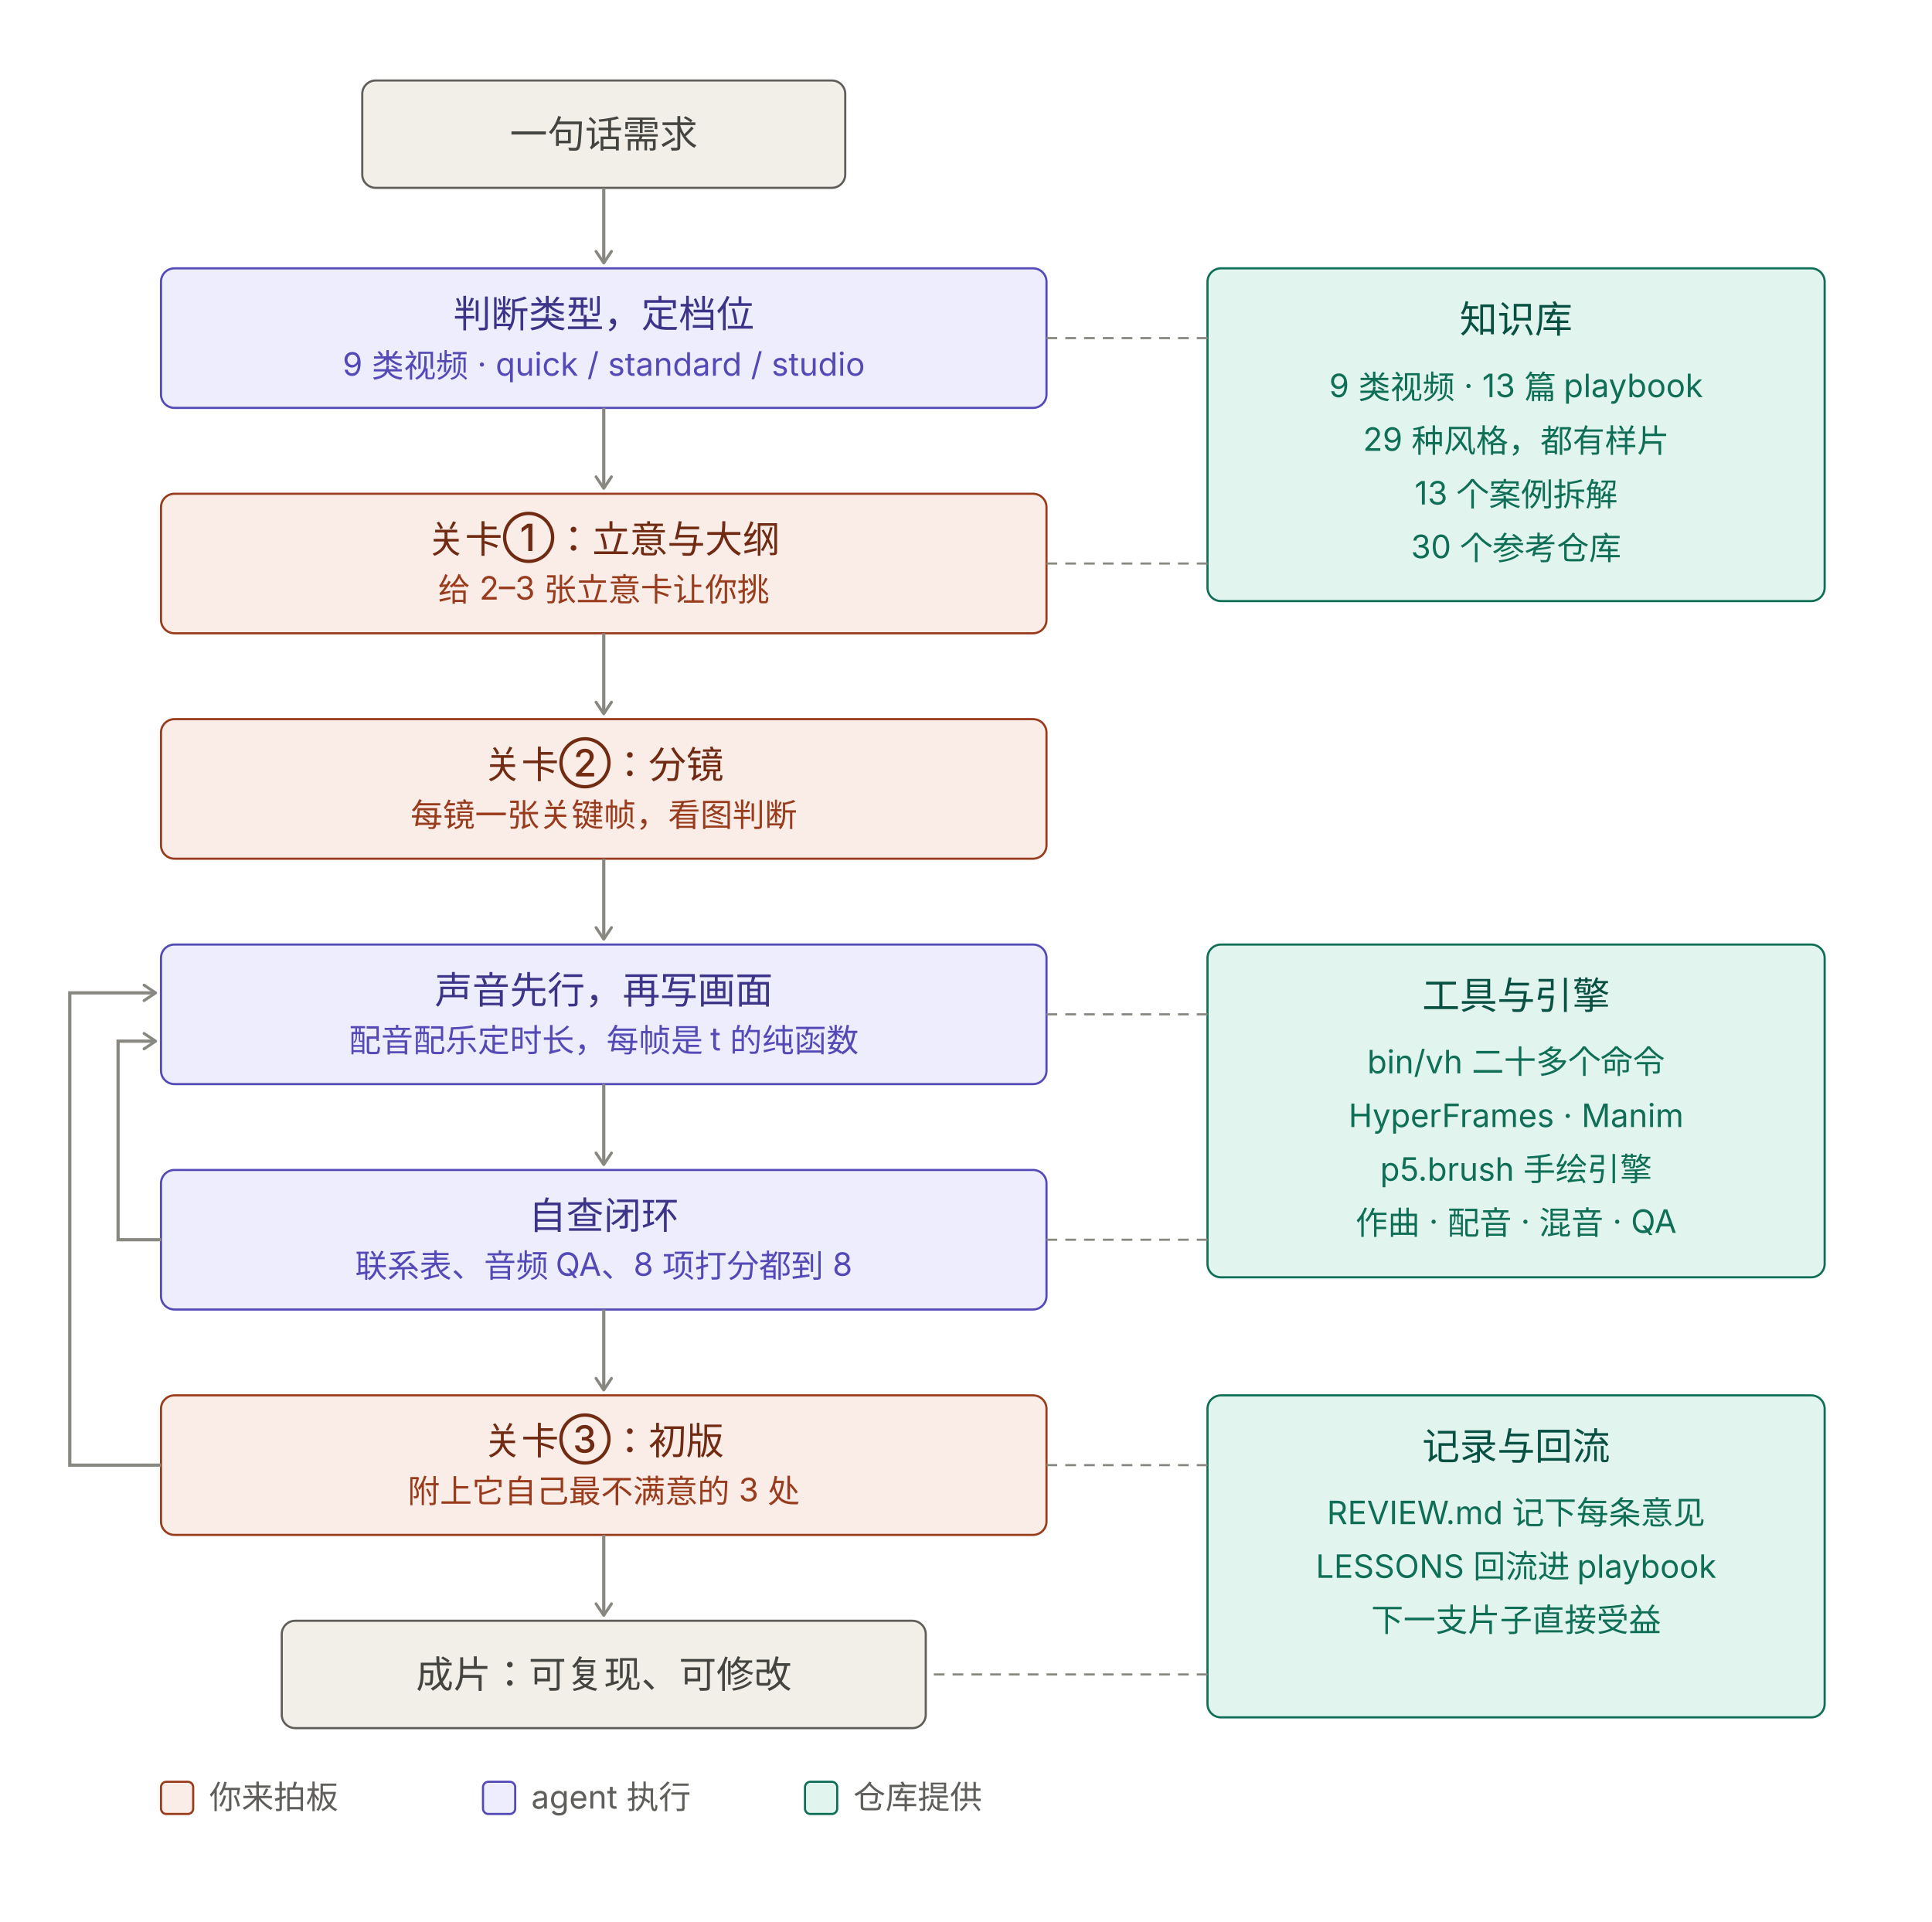
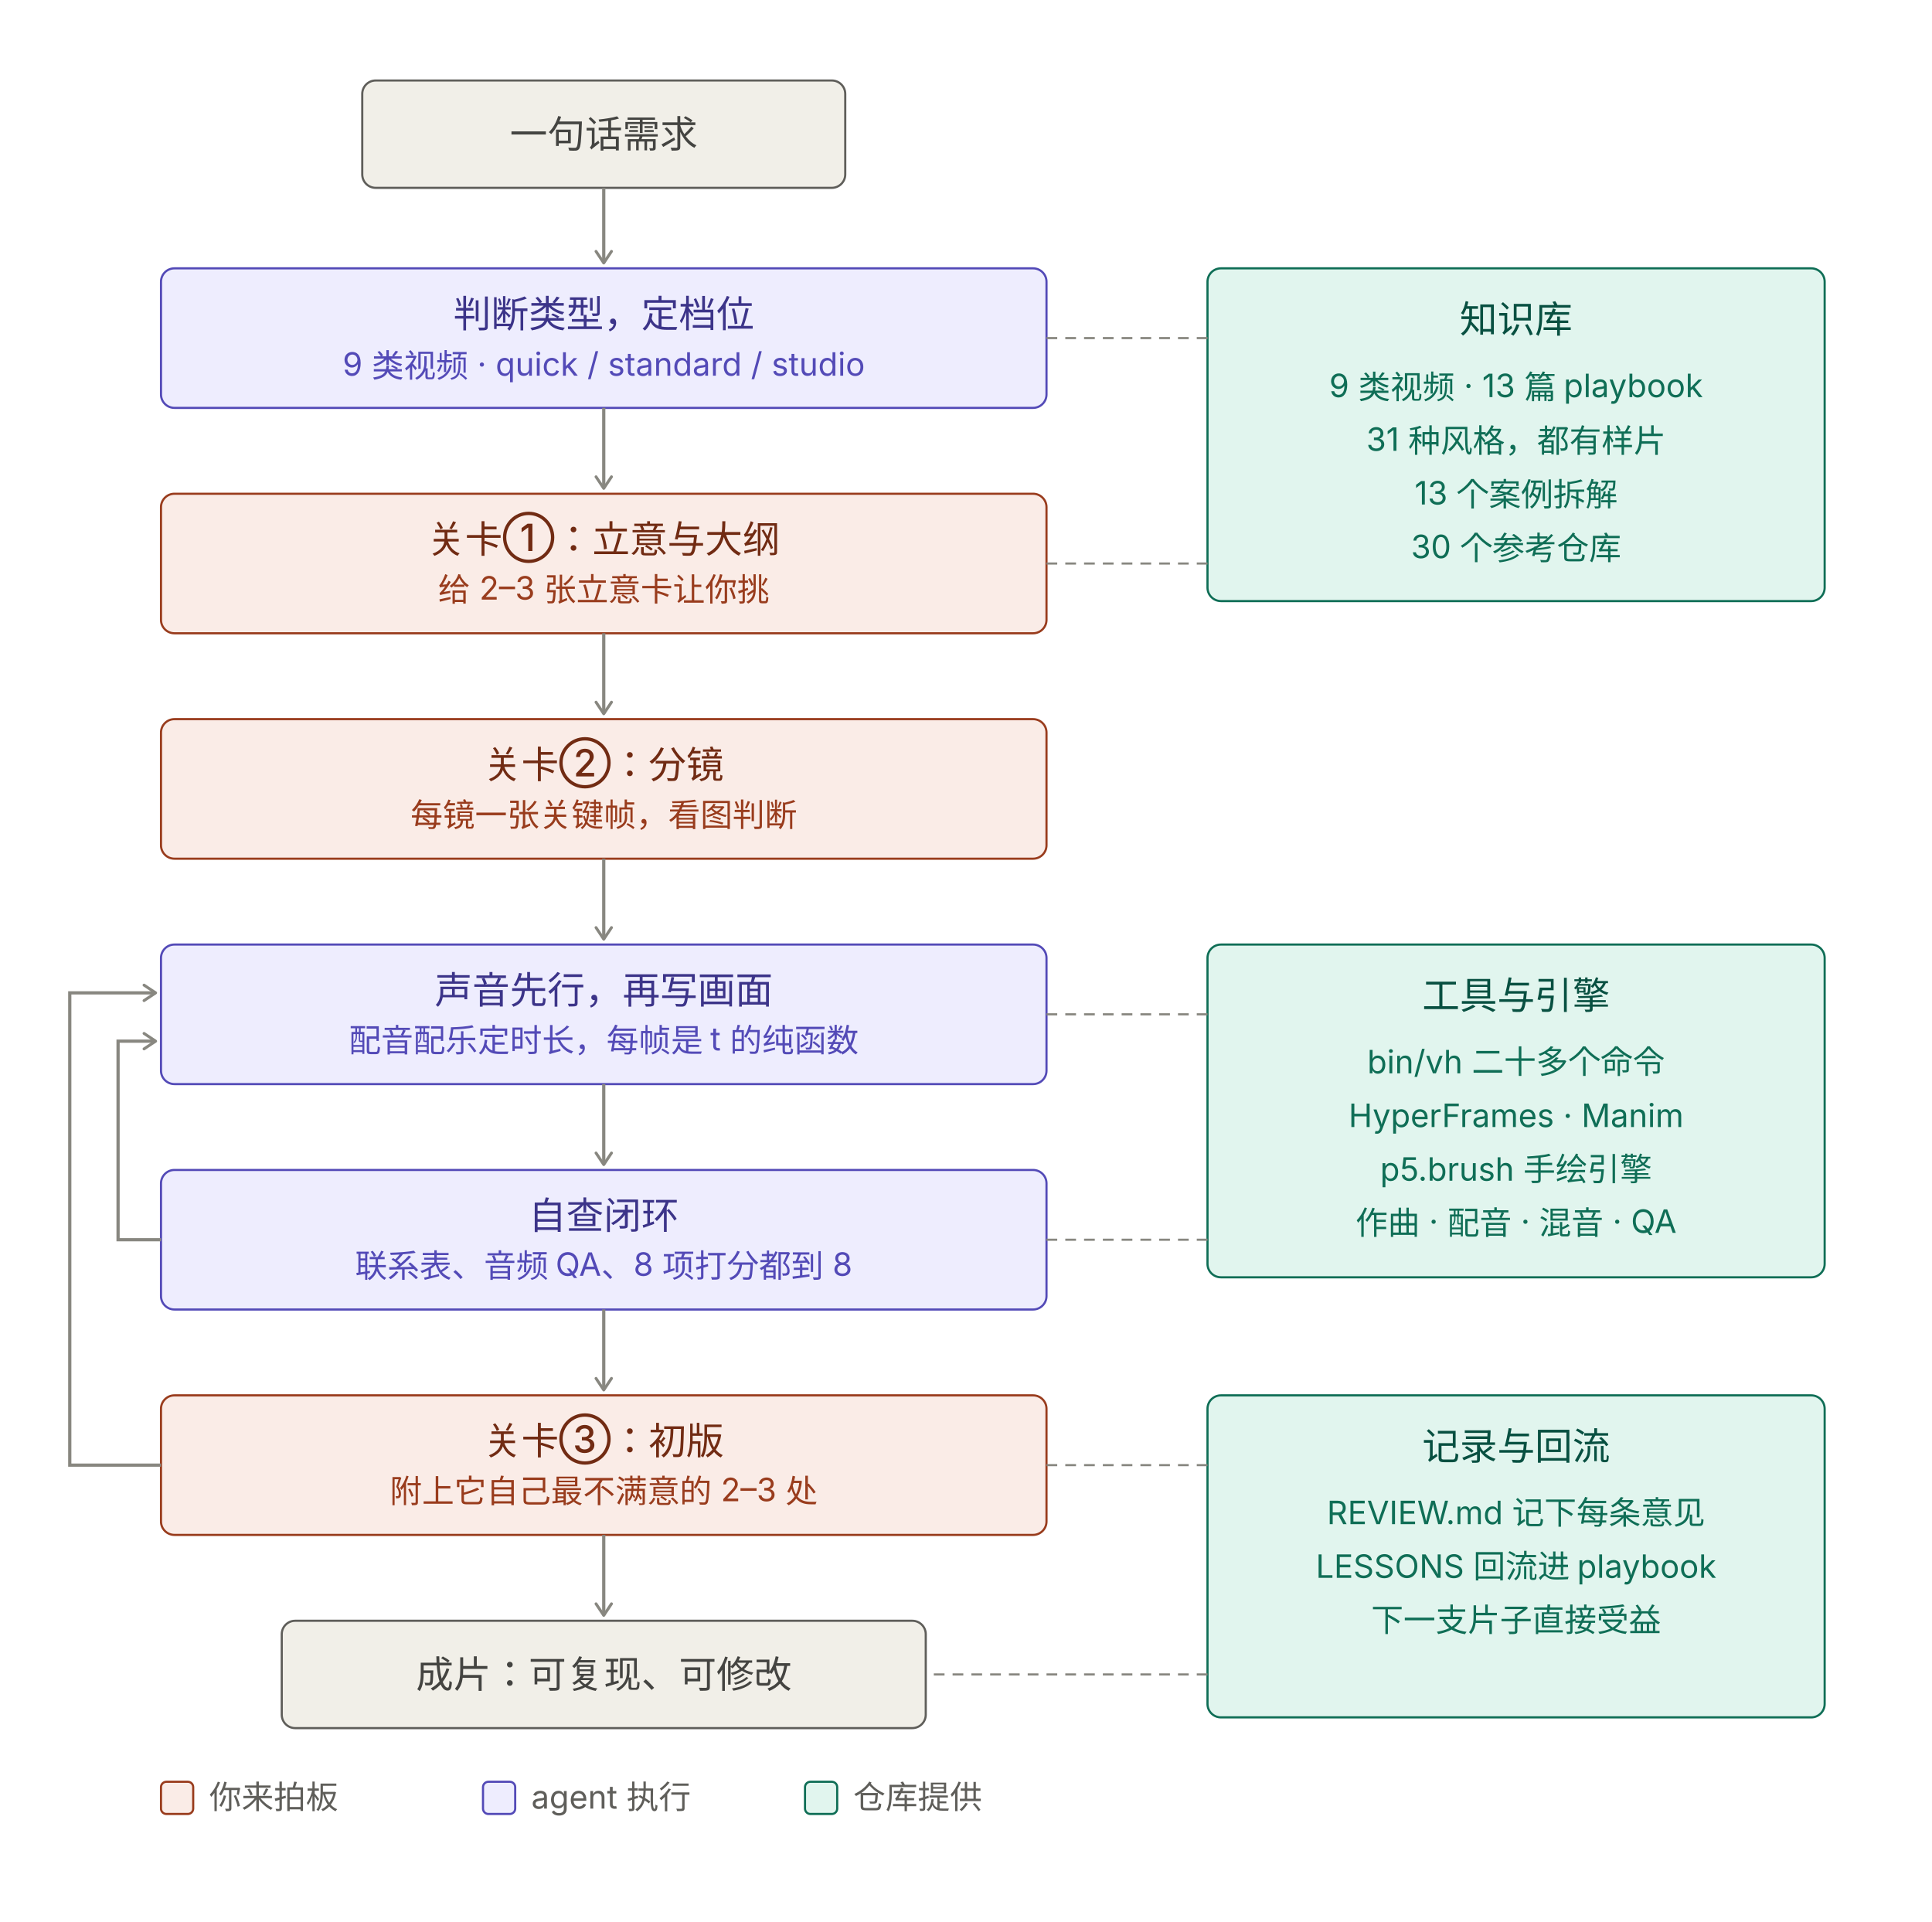
<svg xmlns="http://www.w3.org/2000/svg" width="720" height="716" viewBox="0 0 720 716" role="img">
  <style>
.t{font:500 14px system-ui,-apple-system,"PingFang SC","Noto Sans SC","Microsoft YaHei",sans-serif}
.s{font:400 12px system-ui,-apple-system,"PingFang SC","Noto Sans SC","Microsoft YaHei",sans-serif}
rect{stroke-width:0.8}
.pu rect{fill:#EEEDFE;stroke:#534AB7}.pu .t{fill:#3C3489}.pu .s{fill:#534AB7}
.co rect{fill:#FAECE7;stroke:#993C1D}.co .t{fill:#712B13}.co .s{fill:#993C1D}
.te rect{fill:#E1F5EE;stroke:#0F6E56}.te .t{fill:#085041}.te .s{fill:#0F6E56}
.gr rect{fill:#F1EFE8;stroke:#5F5E5A}.gr .t{fill:#444441}.gr .s{fill:#5F5E5A}
.ar{stroke:#888780;stroke-width:1.2;fill:none}.ld{stroke:#888780;stroke-width:0.8;stroke-dasharray:4 3;fill:none}
.ah{stroke:#888780;fill:none}.lg{fill:#5F5E5A}
@media (prefers-color-scheme:dark){
.pu rect{fill:#3C3489;stroke:#AFA9EC}.pu .t{fill:#EEEDFE}.pu .s{fill:#CECBF6}
.co rect{fill:#712B13;stroke:#F0997B}.co .t{fill:#FAECE7}.co .s{fill:#F5C4B3}
.te rect{fill:#085041;stroke:#5DCAA5}.te .t{fill:#E1F5EE}.te .s{fill:#9FE1CB}
.gr rect{fill:#444441;stroke:#B4B2A9}.gr .t{fill:#F1EFE8}.gr .s{fill:#D3D1C7}
.ar,.ld,.ah{stroke:#B4B2A9}.lg{fill:#B4B2A9}}
</style>
  <defs>
    <marker id="a" viewBox="0 0 10 10" refX="8" refY="5" markerWidth="6" markerHeight="6" orient="auto-start-reverse">
      <path class="ah" d="M2 1L8 5L2 9" stroke-width="1.5" stroke-linecap="round" stroke-linejoin="round" />
    </marker>
  </defs>
  <g class="gr">
    <rect x="135.0" y="30" width="180" height="40" rx="5" />
    <text class="t" x="225.0" y="55.0" text-anchor="middle">一句话需求</text>
  </g>
  <line class="ar" x1="225.0" y1="70" x2="225.0" y2="98" marker-end="url(#a)" />
  <g class="pu">
    <rect x="60" y="100" width="330" height="52" rx="5" />
    <text class="t" x="225.0" y="122" text-anchor="middle">判断类型，定档位</text>
    <text class="s" x="225.0" y="140" text-anchor="middle">9 类视频 · quick / standard / studio</text>
  </g>
  <line class="ar" x1="225.0" y1="152" x2="225.0" y2="182" marker-end="url(#a)" />
  <g class="co">
    <rect x="60" y="184" width="330" height="52" rx="5" />
    <text class="t" x="225.0" y="206" text-anchor="middle">关卡①：立意与大纲</text>
    <text class="s" x="225.0" y="224" text-anchor="middle">给 2–3 张立意卡让你挑</text>
  </g>
  <line class="ar" x1="225.0" y1="236" x2="225.0" y2="266" marker-end="url(#a)" />
  <g class="co">
    <rect x="60" y="268" width="330" height="52" rx="5" />
    <text class="t" x="225.0" y="290" text-anchor="middle">关卡②：分镜</text>
    <text class="s" x="225.0" y="308" text-anchor="middle">每镜一张关键帧，看图判断</text>
  </g>
  <line class="ar" x1="225.0" y1="320" x2="225.0" y2="350" marker-end="url(#a)" />
  <g class="pu">
    <rect x="60" y="352" width="330" height="52" rx="5" />
    <text class="t" x="225.0" y="374" text-anchor="middle">声音先行，再写画面</text>
    <text class="s" x="225.0" y="392" text-anchor="middle">配音配乐定时长，每帧是 t 的纯函数</text>
  </g>
  <line class="ar" x1="225.0" y1="404" x2="225.0" y2="434" marker-end="url(#a)" />
  <g class="pu">
    <rect x="60" y="436" width="330" height="52" rx="5" />
    <text class="t" x="225.0" y="458" text-anchor="middle">自查闭环</text>
    <text class="s" x="225.0" y="476" text-anchor="middle">联系表、音频 QA、8 项打分都到 8</text>
  </g>
  <line class="ar" x1="225.0" y1="488" x2="225.0" y2="518" marker-end="url(#a)" />
  <g class="co">
    <rect x="60" y="520" width="330" height="52" rx="5" />
    <text class="t" x="225.0" y="542" text-anchor="middle">关卡③：初版</text>
-     <text class="s" x="225.0" y="560" text-anchor="middle">附上它自己最不满意的 3 处</text>
+     <text class="s" x="225.0" y="560" text-anchor="middle">附上它自己最不满意的 2–3 处</text>
  </g>
  <line class="ar" x1="225.0" y1="572" x2="225.0" y2="602" marker-end="url(#a)" />
  <g class="gr">
    <rect x="105.0" y="604" width="240" height="40" rx="5" />
    <text class="t" x="225.0" y="629.0" text-anchor="middle">成片：可复现、可修改</text>
  </g>
  <path class="ar" d="M60 462 H44 V388 H58" marker-end="url(#a)" />
  <path class="ar" d="M60 546 H26 V370 H58" marker-end="url(#a)" />
  <g class="te">
    <rect x="450" y="100" width="230" height="124" rx="5" />
    <text class="t" x="565.0" y="124" text-anchor="middle">知识库</text>
    <text class="s" x="565.0" y="148" text-anchor="middle">9 类视频 · 13 篇 playbook</text>
-     <text class="s" x="565.0" y="168" text-anchor="middle">29 种风格，都有样片</text>
+     <text class="s" x="565.0" y="168" text-anchor="middle">31 种风格，都有样片</text>
    <text class="s" x="565.0" y="188" text-anchor="middle">13 个案例拆解</text>
    <text class="s" x="565.0" y="208" text-anchor="middle">30 个参考仓库</text>
  </g>
  <line class="ld" x1="450" y1="126" x2="390" y2="126" />
  <line class="ld" x1="450" y1="210" x2="390" y2="210" />
  <g class="te">
    <rect x="450" y="352" width="230" height="124" rx="5" />
    <text class="t" x="565.0" y="376" text-anchor="middle">工具与引擎</text>
    <text class="s" x="565.0" y="400" text-anchor="middle">bin/vh 二十多个命令</text>
    <text class="s" x="565.0" y="420" text-anchor="middle">HyperFrames · Manim</text>
    <text class="s" x="565.0" y="440" text-anchor="middle">p5.brush 手绘引擎</text>
    <text class="s" x="565.0" y="460" text-anchor="middle">作曲 · 配音 · 混音 · QA</text>
  </g>
  <line class="ld" x1="450" y1="378" x2="390" y2="378" />
  <line class="ld" x1="450" y1="462" x2="390" y2="462" />
  <g class="te">
    <rect x="450" y="520" width="230" height="120" rx="5" />
    <text class="t" x="565.0" y="544" text-anchor="middle">记录与回流</text>
    <text class="s" x="565.0" y="568" text-anchor="middle">REVIEW.md 记下每条意见</text>
    <text class="s" x="565.0" y="588" text-anchor="middle">LESSONS 回流进 playbook</text>
    <text class="s" x="565.0" y="608" text-anchor="middle">下一支片子直接受益</text>
  </g>
  <line class="ld" x1="450" y1="546" x2="390" y2="546" />
  <line class="ld" x1="450" y1="624" x2="345.0" y2="624" />
  <g class="co">
    <rect x="60" y="664" width="12" height="12" rx="2" />
  </g>
  <text class="s lg" x="78" y="674">你来拍板</text>
  <g class="pu">
    <rect x="180" y="664" width="12" height="12" rx="2" />
  </g>
  <text class="s lg" x="198" y="674">agent 执行</text>
  <g class="te">
    <rect x="300" y="664" width="12" height="12" rx="2" />
  </g>
  <text class="s lg" x="318" y="674">仓库提供</text>
</svg>
